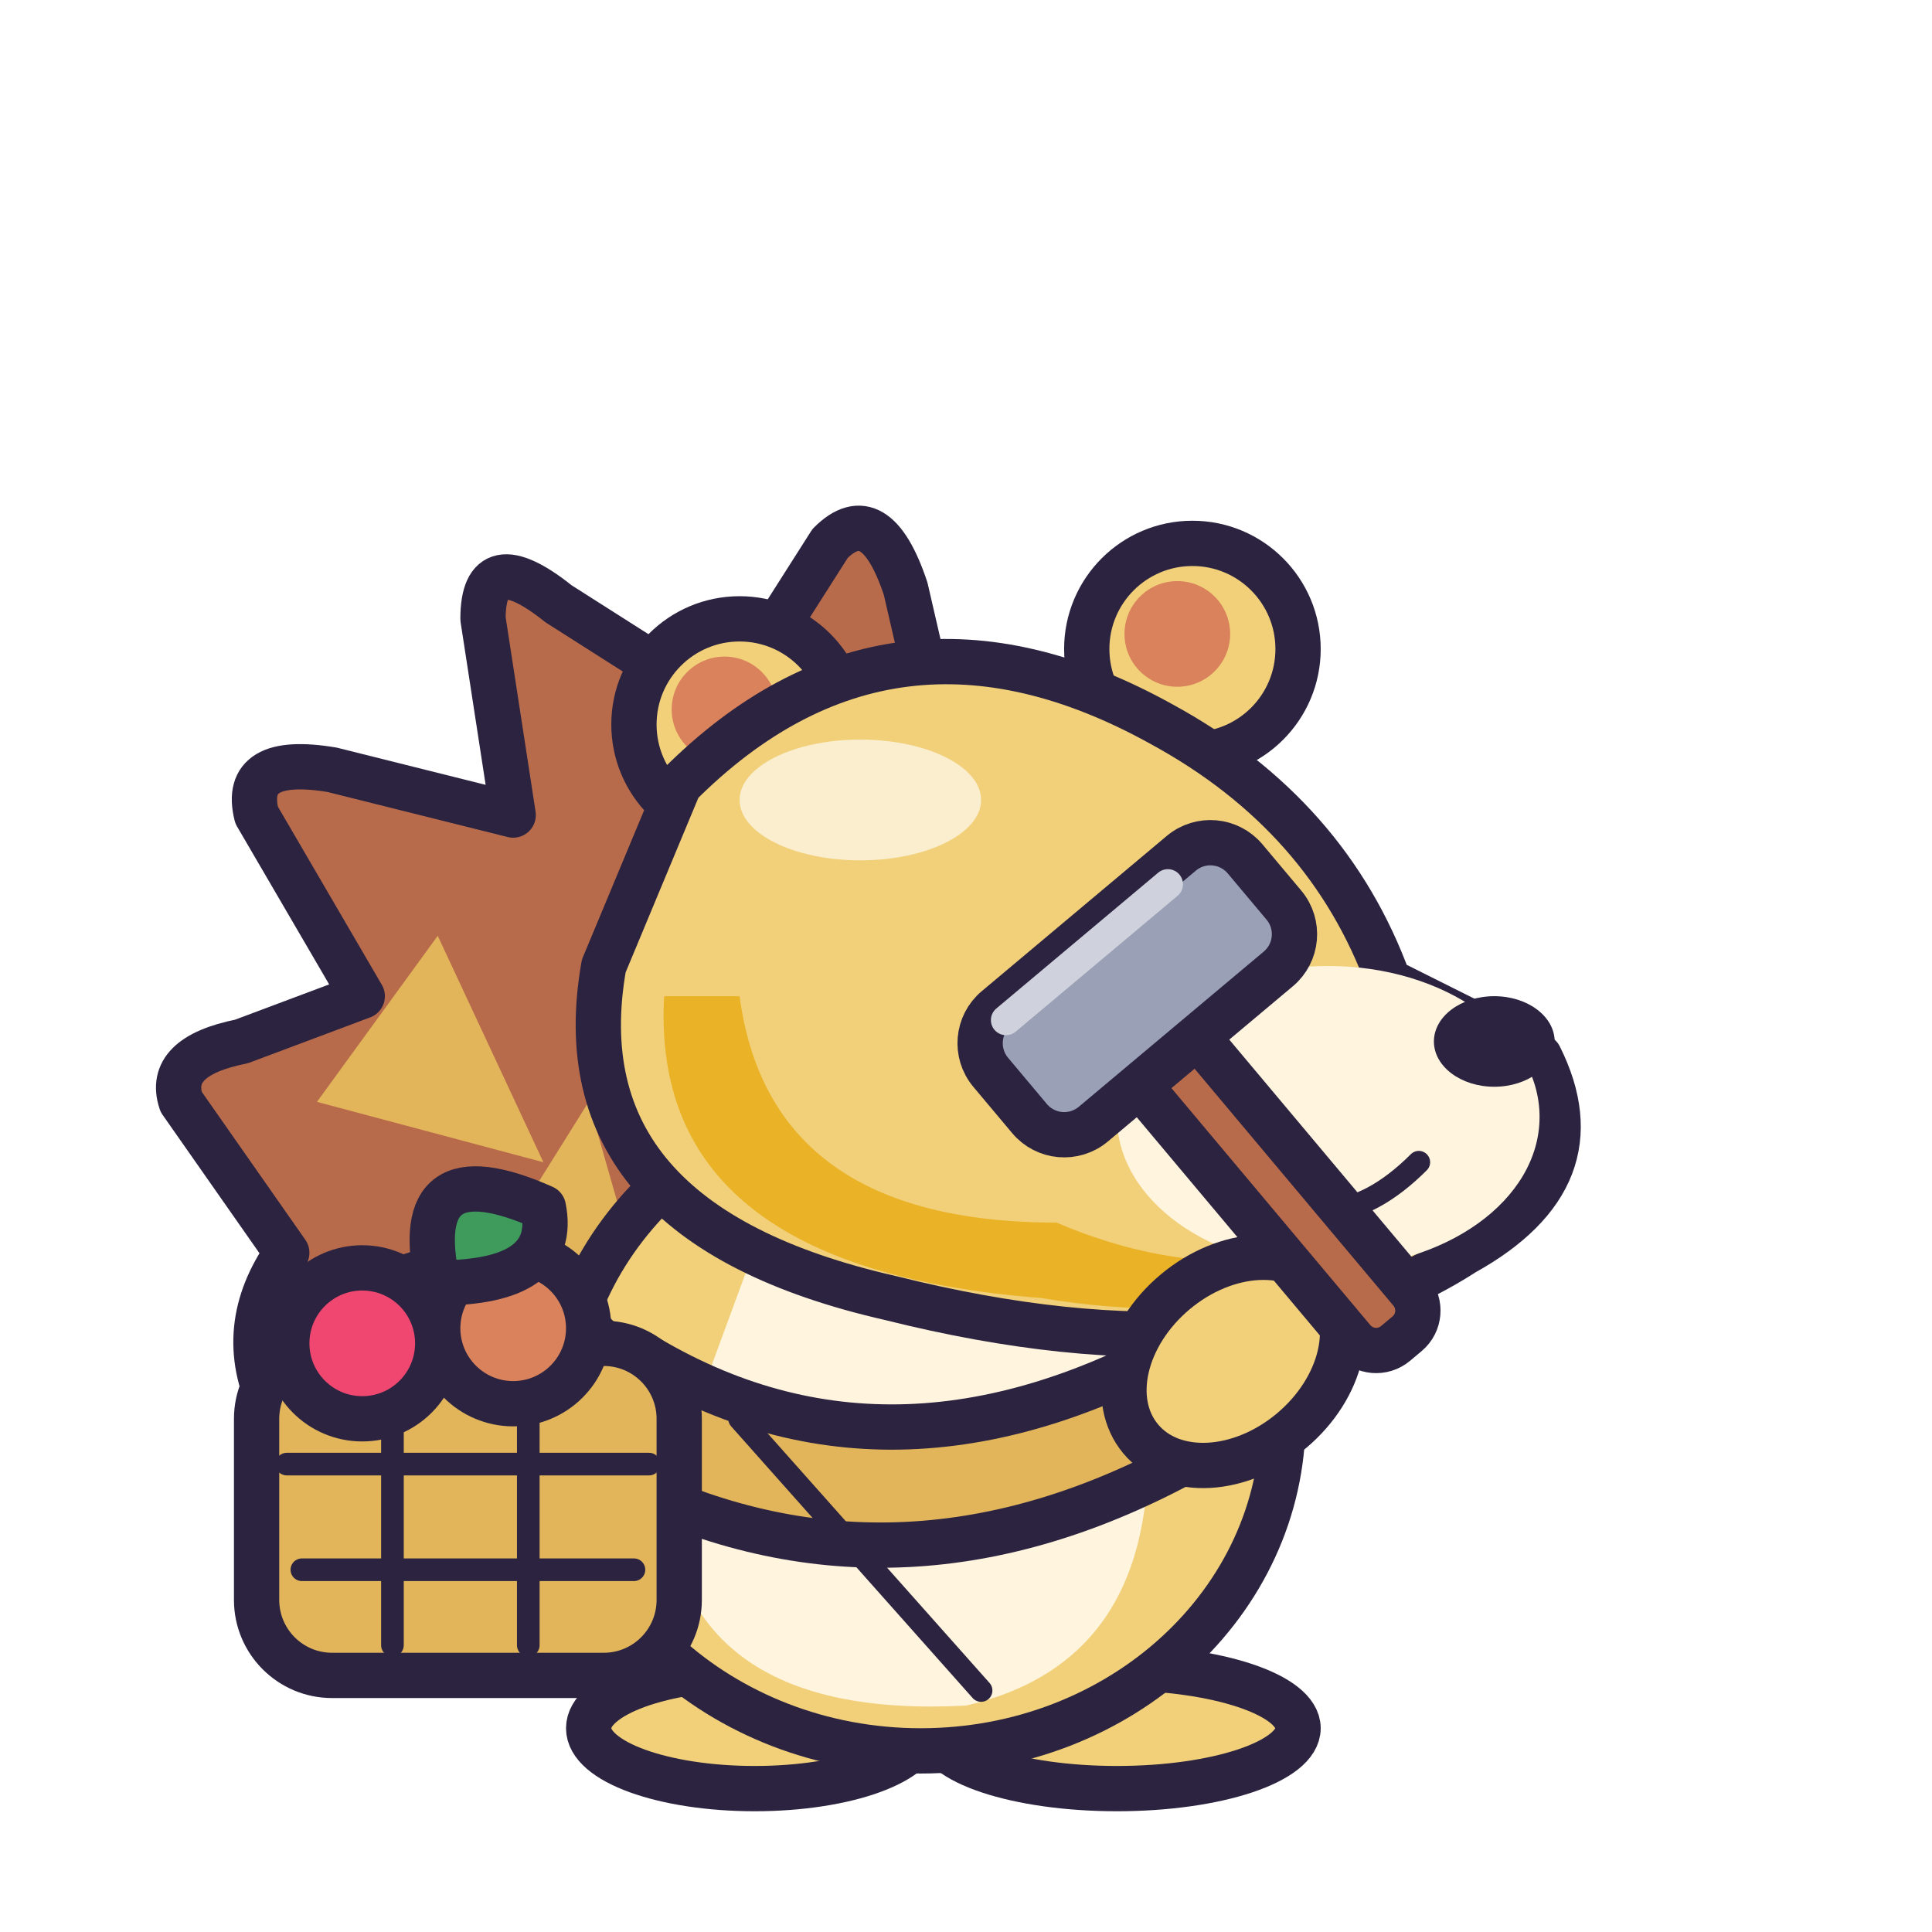
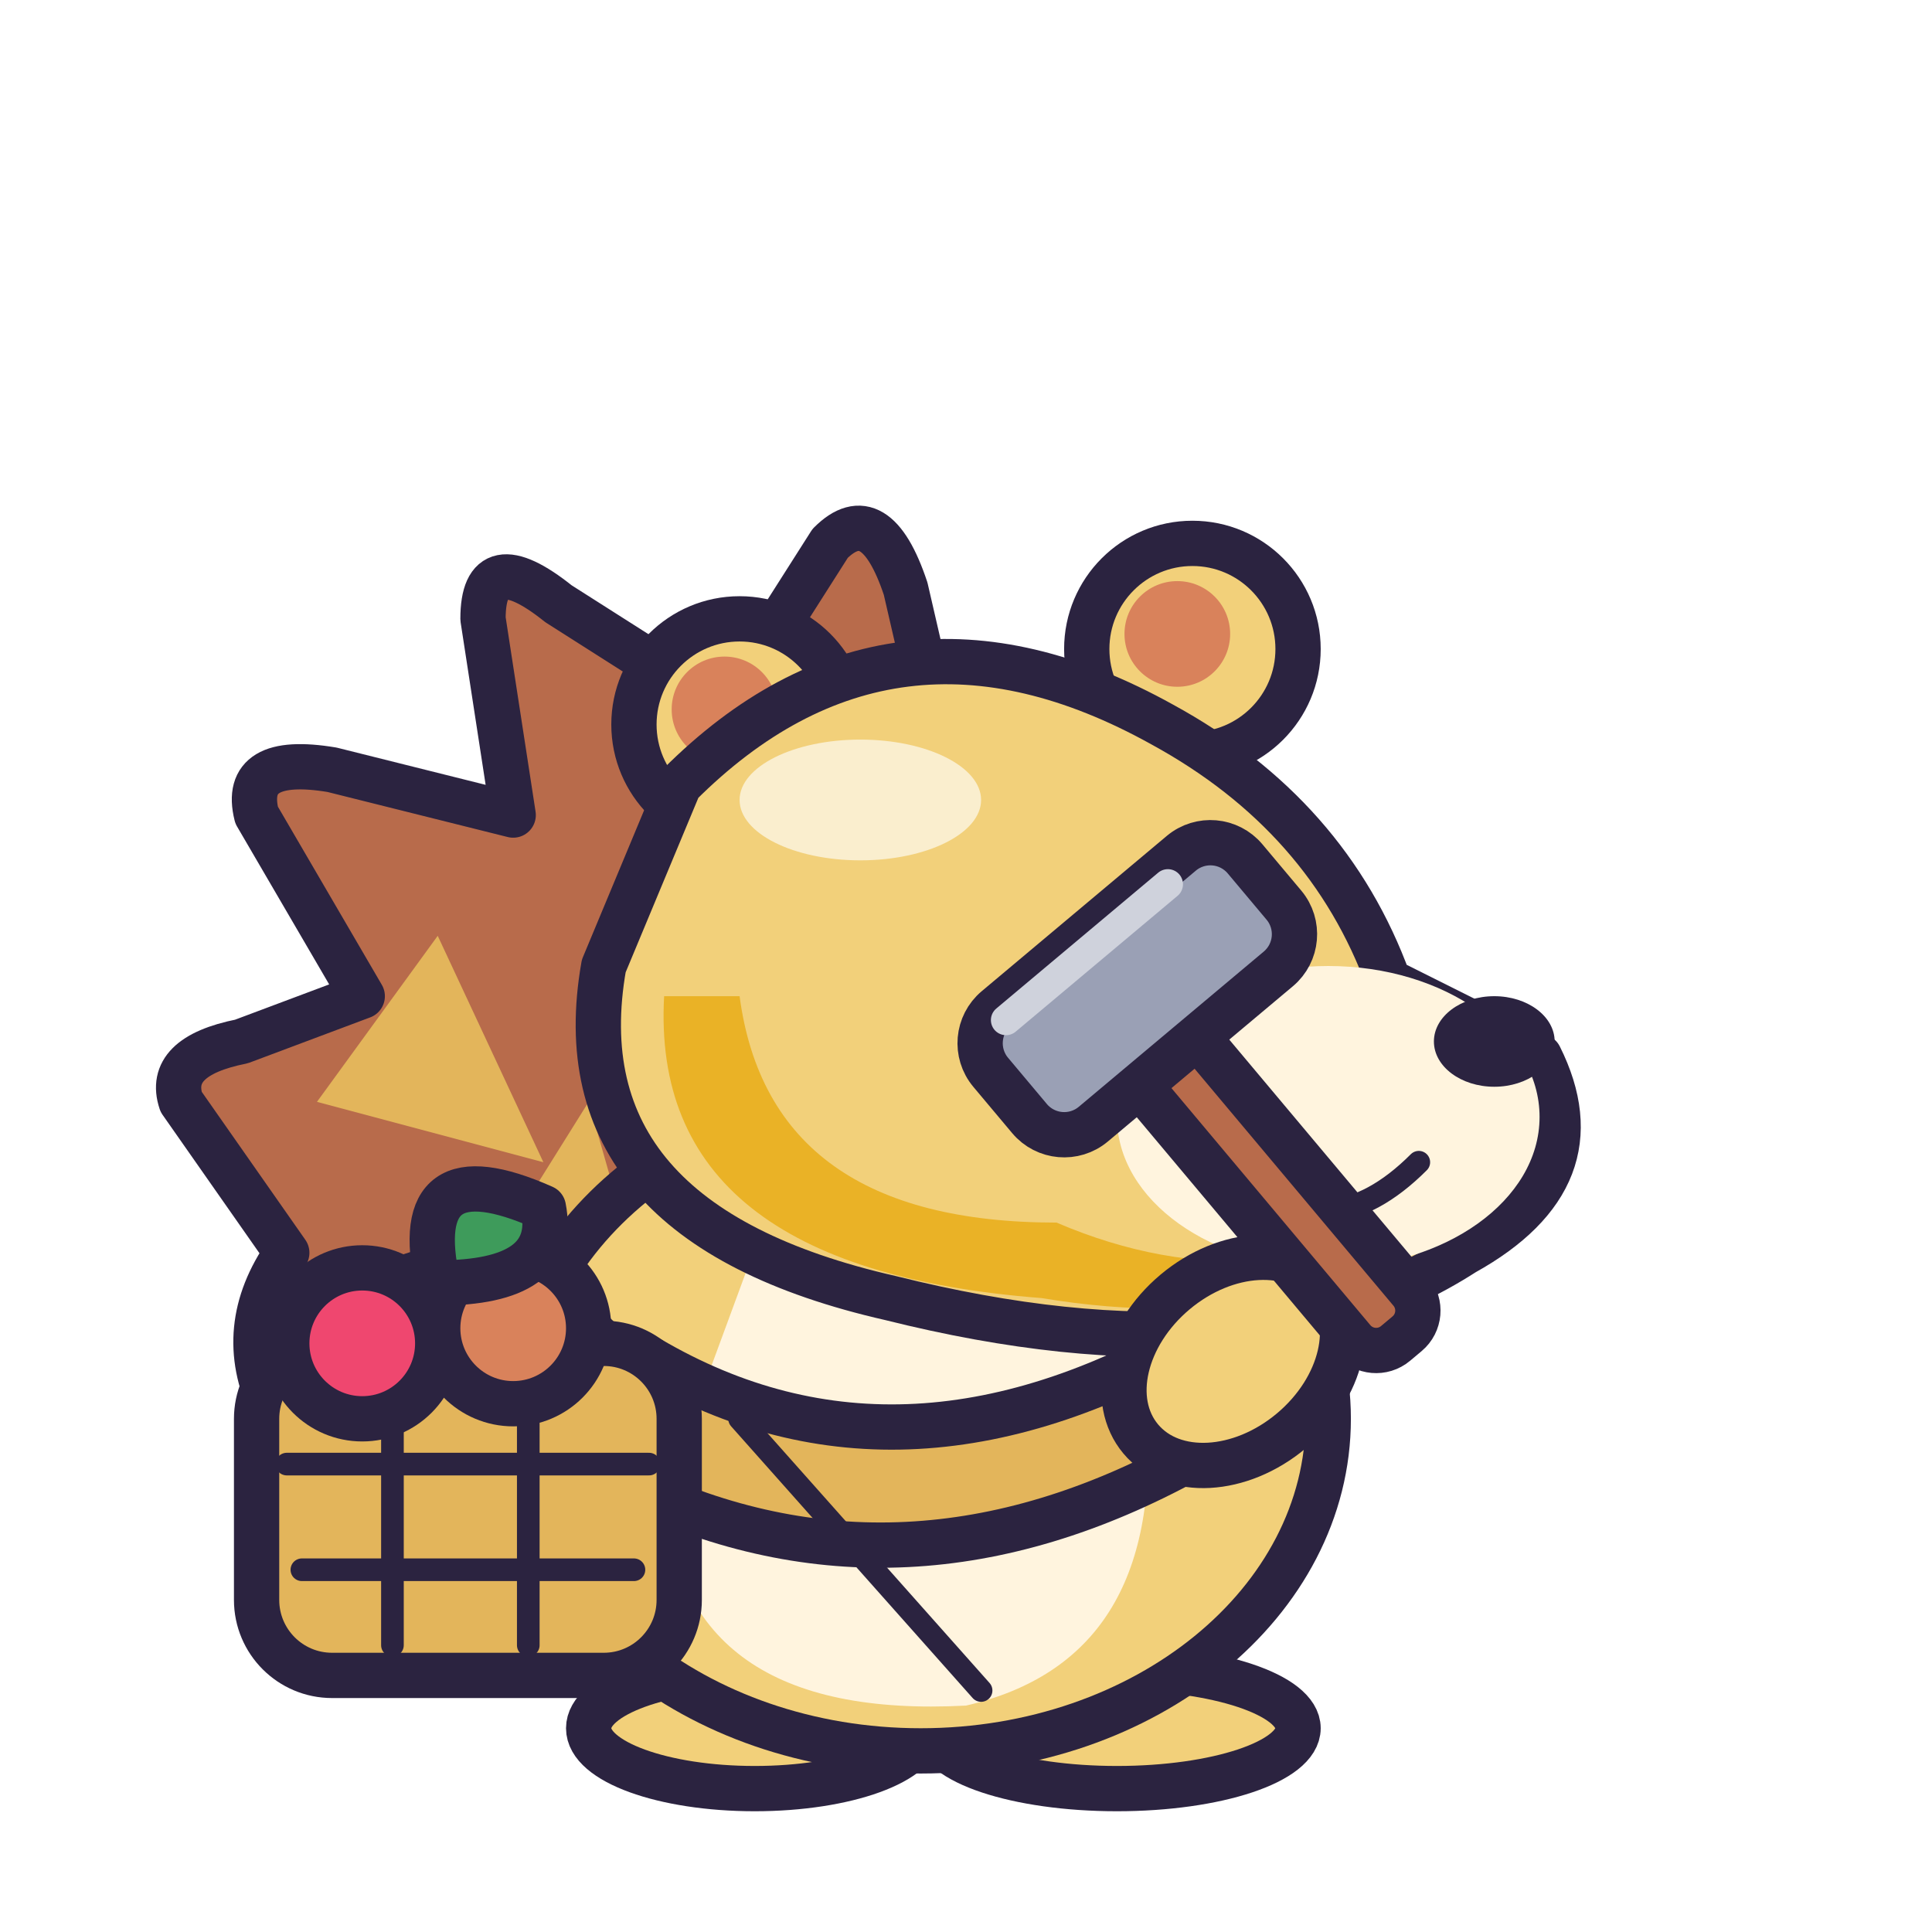
<svg xmlns="http://www.w3.org/2000/svg" version="1.1" viewBox="0 0 128 128" fill="none" stroke="#2B2340" stroke-width="3" stroke-linecap="round" stroke-linejoin="round">
  <g id="feet">
    <ellipse cx="50" cy="114.5" rx="11" ry="4" fill="#F2D07A" />
    <ellipse cx="74" cy="114.5" rx="12" ry="4" fill="#F2D07A" />
  </g>
  <g id="pose" transform="translate(0 1)">
    <g id="tail">
      <path d="M29 103 Q12 92 19 82 L12 72 Q11 69 16 68 L24 65 L17 53 Q16 49 22 50 L34 53 L32 40 Q32 35 37 39 L48 46 L55 35 Q58 32 60 38 L63 51 Q85 63 82 91Z" fill="#B86B4B" />
      <path d="M21 72L36 76L29 61M29 88L43 86L39 72" fill="#E3B55B" stroke="none" />
    </g>
    <g id="body">
-       <ellipse cx="61" cy="93" rx="24" ry="22" fill="#F2D07A" />
+       <ellipse cx="61" cy="93" rx="27" ry="22" fill="#F2D07A" />
      <path d="M51 79Q70 76 76 93Q77 109 64 112Q45 113 44 98Z" fill="#FFF4DE" stroke="none" />
    </g>
    <g id="head">
      <ellipse cx="49" cy="47" rx="7" ry="7" fill="#F2D07A" />
      <ellipse cx="79" cy="42" rx="7" ry="7" fill="#F2D07A" />
      <ellipse cx="48" cy="46" rx="3.5" ry="3.5" fill="#D9825B" stroke="none" />
      <ellipse cx="78" cy="41" rx="3.5" ry="3.5" fill="#D9825B" stroke="none" />
      <path d="M45 51Q59 37 77 47Q88 53 92 64L102 69Q106 77 97 82Q83 91 59 85Q37 80 40 63Z" fill="#F2D07A" />
      <path d="M44 65Q43 83 69 85Q87 88 97 78Q84 86 70 80Q51 80 49 65Z" fill="#EAB226" stroke="none" />
      <ellipse cx="57" cy="52" rx="8" ry="4" fill="#FAEECE" stroke="none" />
      <ellipse cx="78" cy="62" rx="2.8" ry="4.2" fill="#2B2340" stroke="none" />
      <ellipse cx="77.3" cy="60.5" rx="0.8" ry="0.8" fill="#FFF4DE" stroke="none" />
      <ellipse cx="88" cy="73" rx="14" ry="10" fill="#FFF4DE" stroke="none" />
      <ellipse cx="99" cy="68" rx="4" ry="3" fill="#2B2340" stroke="none" />
      <path d="M82 77Q88 82 94 76" fill="none" stroke="#2B2340" stroke-width="1.5" />
    </g>
    <g id="clothing">
      <path d="M43 89Q60 99 80 87L80 95Q61 106 43 98Z" fill="#E3B55B" />
      <path d="M49 93L65 111" fill="none" stroke="#2B2340" stroke-width="1.5" />
    </g>
    <g id="headwear" />
    <g id="basket">
      <path d="M21 88Q30 78 40 88" fill="none" />
      <rect x="17" y="88" width="28" height="22" rx="5" fill="#E3B55B" />
      <path d="M19 96H43M20 103H42M26 90V108M35 90V108" fill="none" stroke="#2B2340" stroke-width="1.5" />
      <ellipse cx="24" cy="88" rx="5" ry="5" fill="#EF476F" />
      <ellipse cx="34" cy="87" rx="5" ry="5" fill="#D9825B" />
      <path d="M29 84Q27 75 36 79Q37 84 29 84Z" fill="#3E9B5B" />
    </g>
    <g id="arm" transform="rotate(-40 78 91)">
      <ellipse cx="82" cy="92" rx="8" ry="6" fill="#F2D07A" />
      <g id="tool">
        <rect x="89" y="65" width="5" height="33" rx="2" fill="#B86B4B" />
        <rect x="82" y="64" width="22" height="10" rx="3" fill="#9AA0B5" />
        <path d="M85 65H99" fill="none" stroke="#CFD2DC" stroke-width="2" />
      </g>
    </g>
  </g>
</svg>
